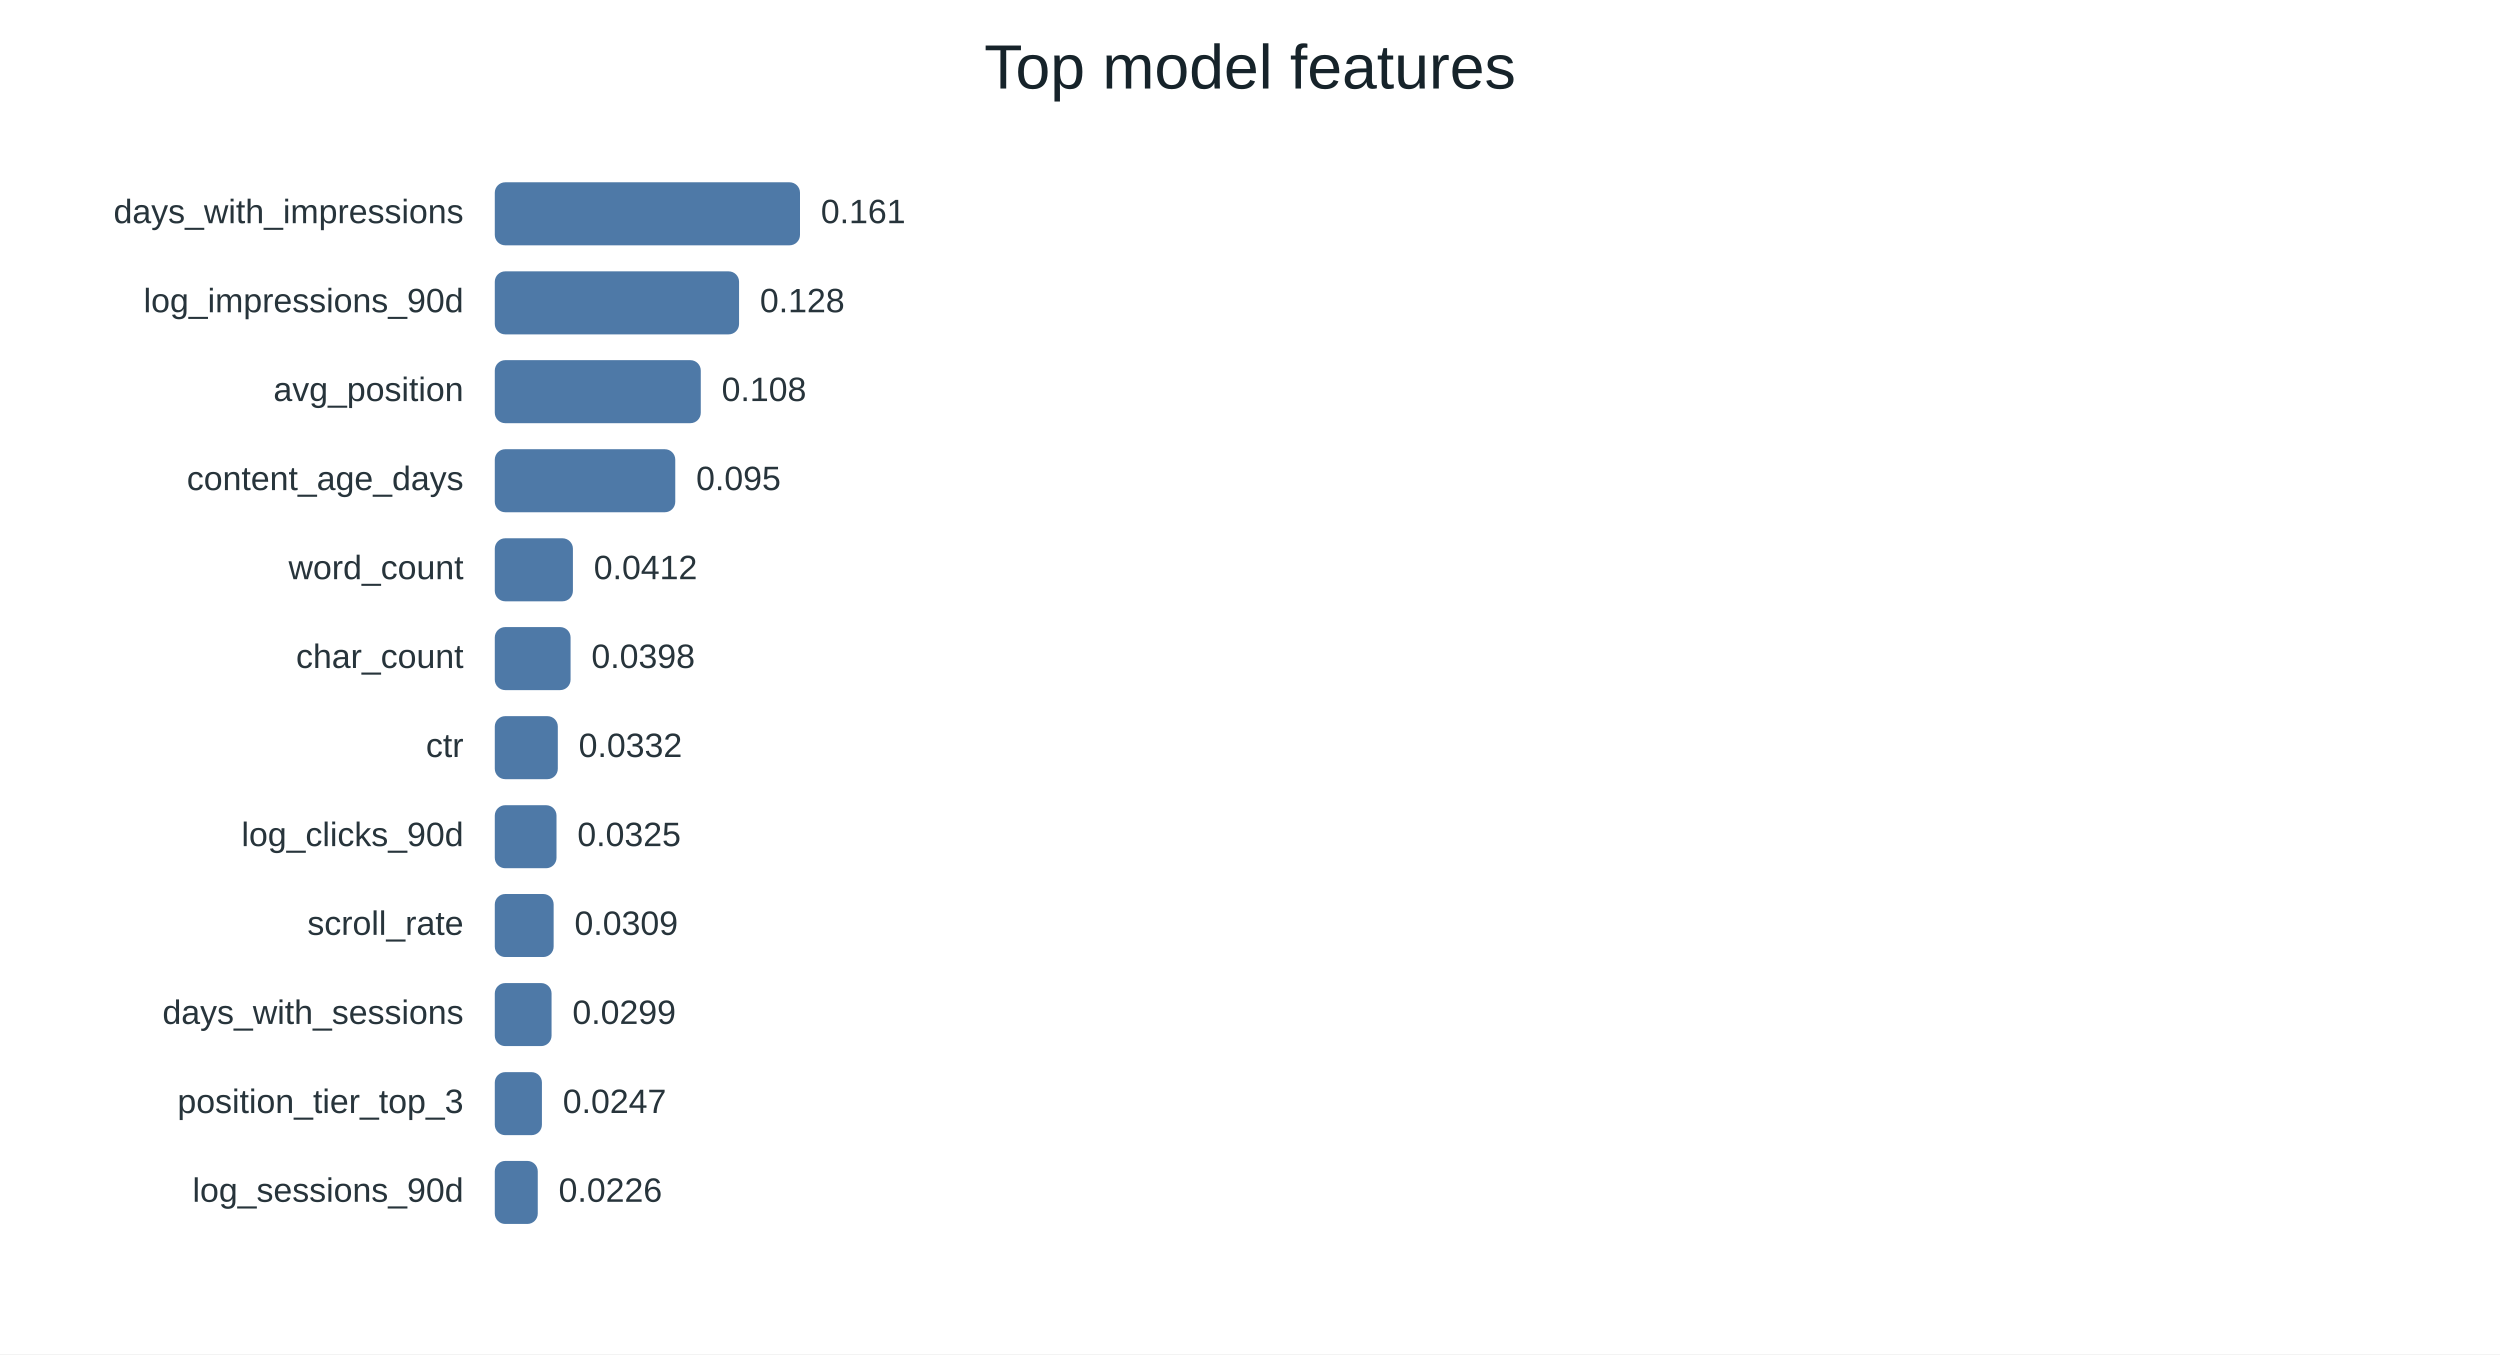
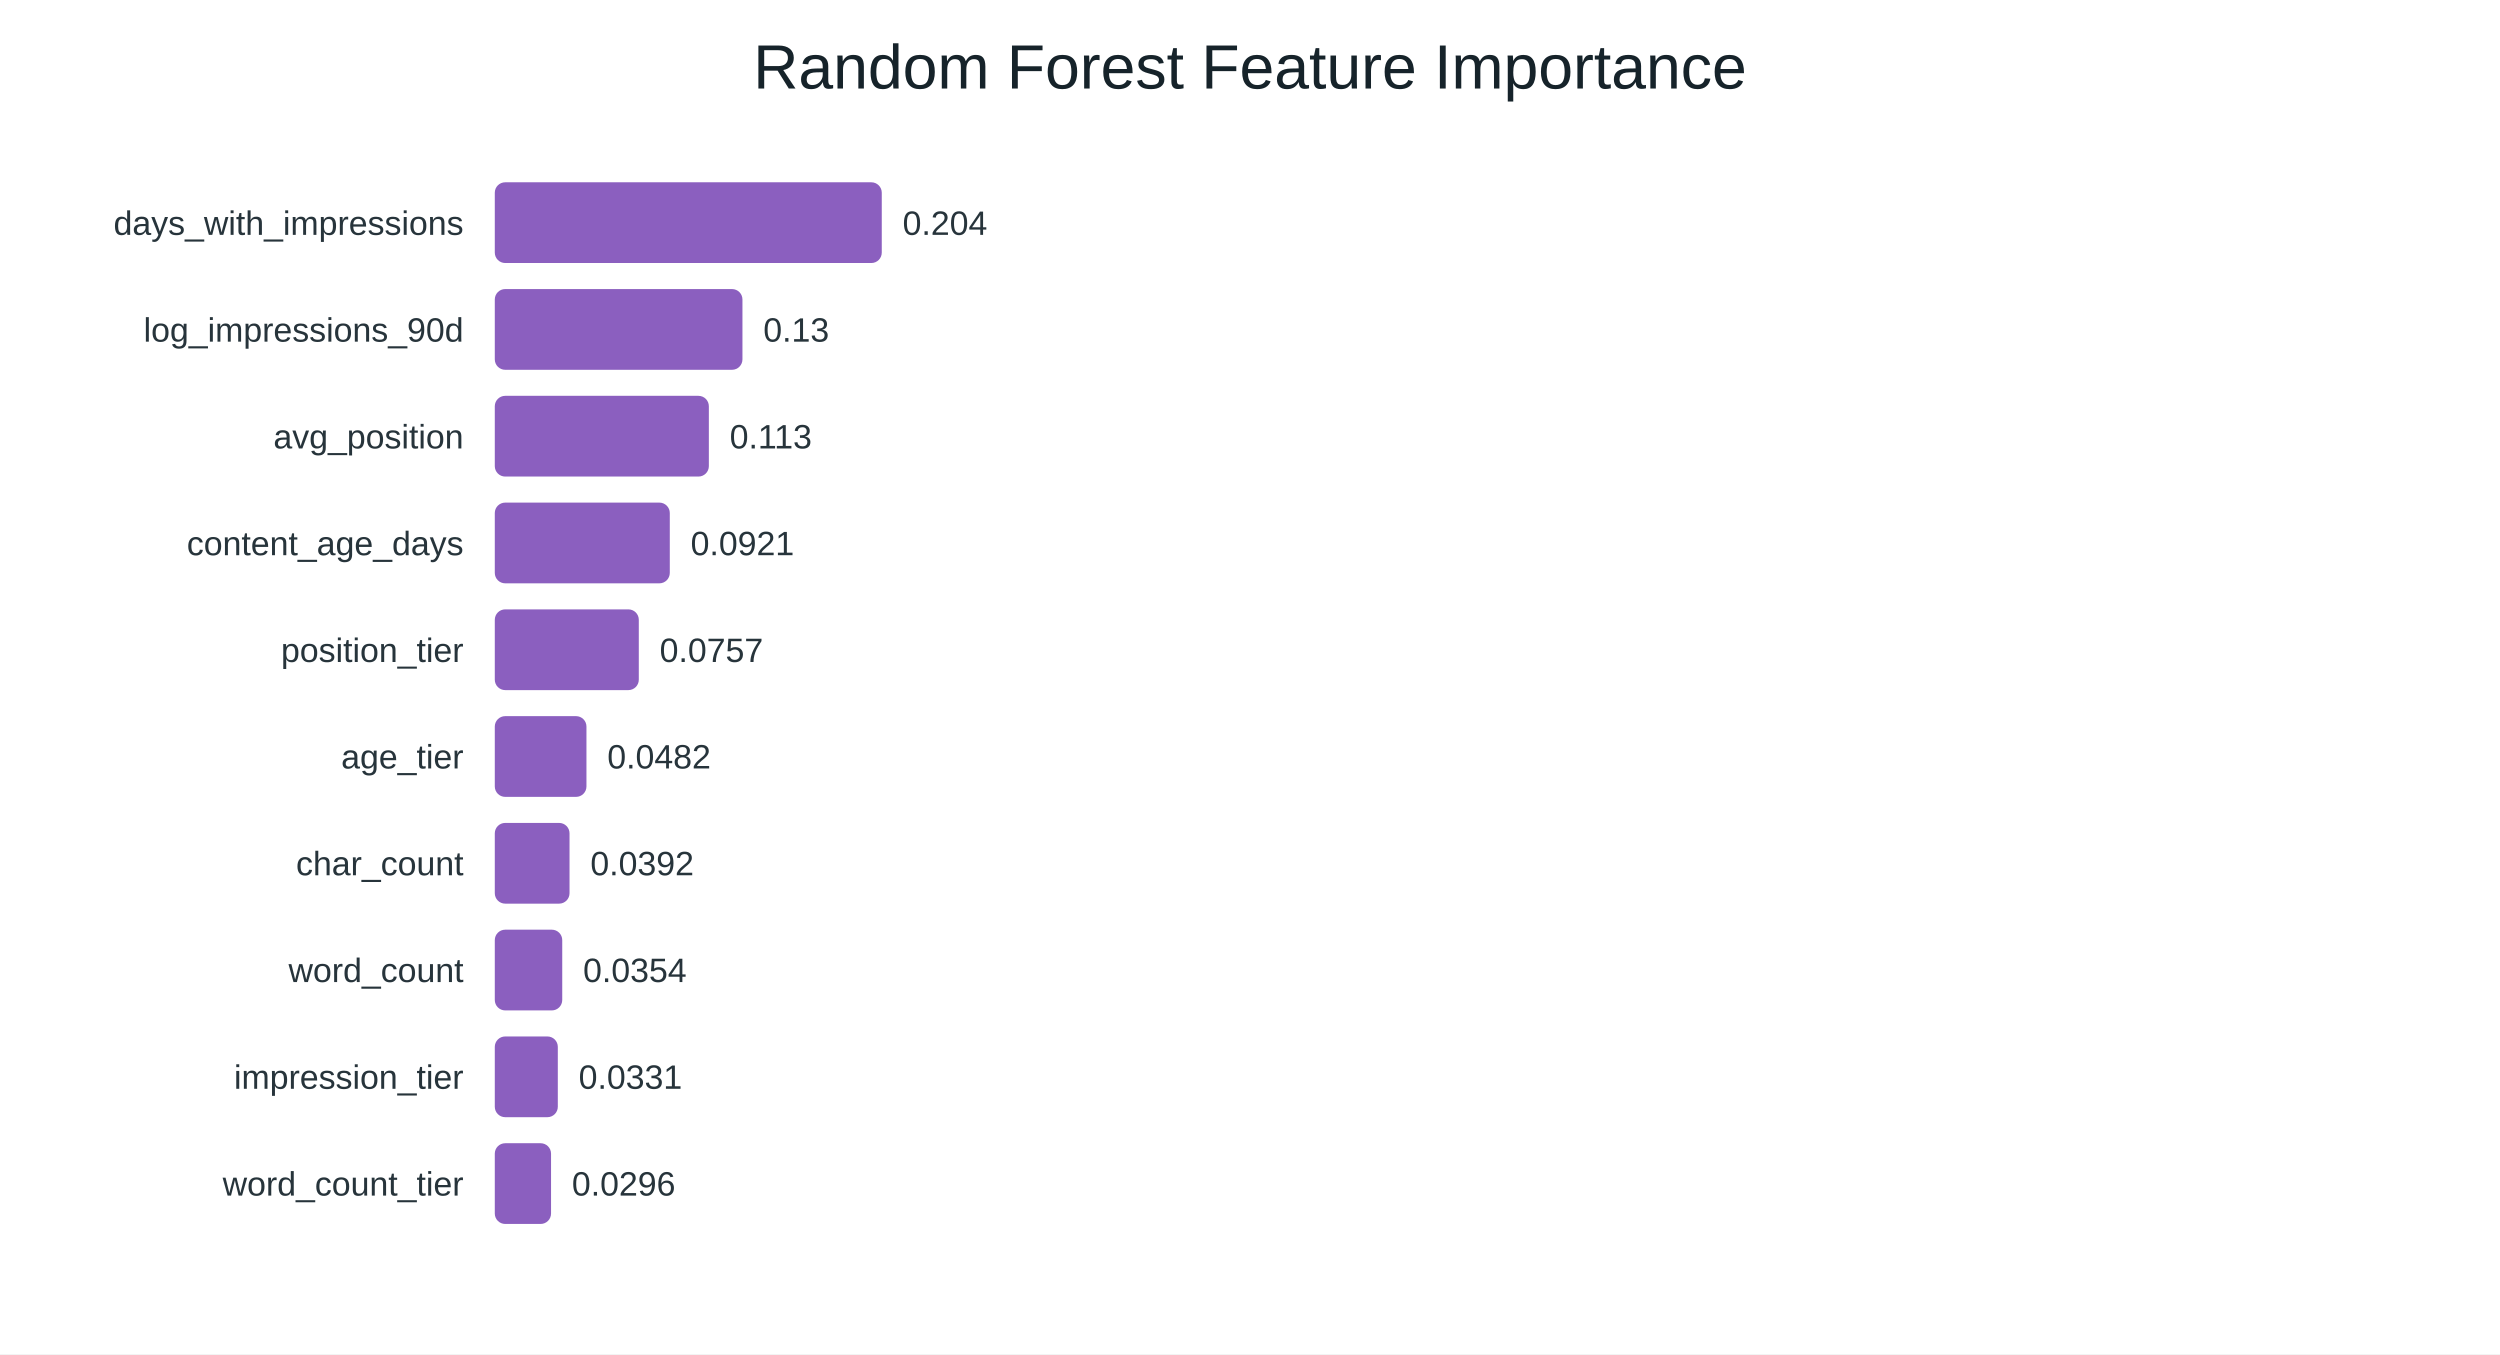
<svg xmlns="http://www.w3.org/2000/svg" width="960" height="520" viewBox="0 0 960 520">
  <rect width="100%" height="100%" fill="#ffffff" />
-   <text x="480.0" y="34" text-anchor="middle" font-family="Arial" font-size="24" fill="#16232a">Top model features</text>
-   <text x="178" y="85.7" text-anchor="end" font-family="Arial" font-size="13" fill="#27343b">days_with_impressions</text>
-   <rect x="190" y="70.0" width="117.2" height="24.2" fill="#4E79A7" rx="4" />
-   <text x="315.2" y="85.7" font-family="Arial" font-size="13" fill="#27343b">0.161</text>
-   <text x="178" y="119.9" text-anchor="end" font-family="Arial" font-size="13" fill="#27343b">log_impressions_90d</text>
-   <rect x="190" y="104.2" width="93.8" height="24.2" fill="#4E79A7" rx="4" />
-   <text x="291.8" y="119.9" font-family="Arial" font-size="13" fill="#27343b">0.128</text>
-   <text x="178" y="154.0" text-anchor="end" font-family="Arial" font-size="13" fill="#27343b">avg_position</text>
-   <rect x="190" y="138.3" width="79.1" height="24.2" fill="#4E79A7" rx="4" />
-   <text x="277.1" y="154.0" font-family="Arial" font-size="13" fill="#27343b">0.108</text>
-   <text x="178" y="188.2" text-anchor="end" font-family="Arial" font-size="13" fill="#27343b">content_age_days</text>
-   <rect x="190" y="172.5" width="69.3" height="24.2" fill="#4E79A7" rx="4" />
-   <text x="267.3" y="188.2" font-family="Arial" font-size="13" fill="#27343b">0.095</text>
-   <text x="178" y="222.4" text-anchor="end" font-family="Arial" font-size="13" fill="#27343b">word_count</text>
-   <rect x="190" y="206.7" width="30.0" height="24.2" fill="#4E79A7" rx="4" />
-   <text x="228.0" y="222.4" font-family="Arial" font-size="13" fill="#27343b">0.0412</text>
-   <text x="178" y="256.5" text-anchor="end" font-family="Arial" font-size="13" fill="#27343b">char_count</text>
-   <rect x="190" y="240.8" width="29.1" height="24.2" fill="#4E79A7" rx="4" />
-   <text x="227.1" y="256.5" font-family="Arial" font-size="13" fill="#27343b">0.0398</text>
-   <text x="178" y="290.7" text-anchor="end" font-family="Arial" font-size="13" fill="#27343b">ctr</text>
-   <rect x="190" y="275.0" width="24.2" height="24.2" fill="#4E79A7" rx="4" />
-   <text x="222.2" y="290.7" font-family="Arial" font-size="13" fill="#27343b">0.0332</text>
-   <text x="178" y="324.9" text-anchor="end" font-family="Arial" font-size="13" fill="#27343b">log_clicks_90d</text>
-   <rect x="190" y="309.2" width="23.7" height="24.2" fill="#4E79A7" rx="4" />
-   <text x="221.7" y="324.9" font-family="Arial" font-size="13" fill="#27343b">0.0325</text>
-   <text x="178" y="359.0" text-anchor="end" font-family="Arial" font-size="13" fill="#27343b">scroll_rate</text>
-   <rect x="190" y="343.3" width="22.6" height="24.2" fill="#4E79A7" rx="4" />
-   <text x="220.6" y="359.0" font-family="Arial" font-size="13" fill="#27343b">0.0309</text>
-   <text x="178" y="393.2" text-anchor="end" font-family="Arial" font-size="13" fill="#27343b">days_with_sessions</text>
-   <rect x="190" y="377.5" width="21.8" height="24.2" fill="#4E79A7" rx="4" />
-   <text x="219.8" y="393.2" font-family="Arial" font-size="13" fill="#27343b">0.0299</text>
-   <text x="178" y="427.4" text-anchor="end" font-family="Arial" font-size="13" fill="#27343b">position_tier_top_3</text>
-   <rect x="190" y="411.7" width="18.1" height="24.2" fill="#4E79A7" rx="4" />
-   <text x="216.1" y="427.4" font-family="Arial" font-size="13" fill="#27343b">0.0247</text>
-   <text x="178" y="461.5" text-anchor="end" font-family="Arial" font-size="13" fill="#27343b">log_sessions_90d</text>
-   <rect x="190" y="445.8" width="16.5" height="24.2" fill="#4E79A7" rx="4" />
-   <text x="214.5" y="461.5" font-family="Arial" font-size="13" fill="#27343b">0.0226</text>
+   <text x="480.0" y="34" text-anchor="middle" font-family="Arial" font-size="24" fill="#16232a">Random Forest Feature Importance</text>
+   <text x="178" y="90.2" text-anchor="end" font-family="Arial" font-size="13" fill="#27343b">days_with_impressions</text>
+   <rect x="190" y="70.0" width="148.6" height="31.0" fill="#8B5FBF" rx="4" />
+   <text x="346.6" y="90.2" font-family="Arial" font-size="13" fill="#27343b">0.204</text>
+   <text x="178" y="131.2" text-anchor="end" font-family="Arial" font-size="13" fill="#27343b">log_impressions_90d</text>
+   <rect x="190" y="111.0" width="95.1" height="31.0" fill="#8B5FBF" rx="4" />
+   <text x="293.1" y="131.2" font-family="Arial" font-size="13" fill="#27343b">0.13</text>
+   <text x="178" y="172.2" text-anchor="end" font-family="Arial" font-size="13" fill="#27343b">avg_position</text>
+   <rect x="190" y="152.0" width="82.2" height="31.0" fill="#8B5FBF" rx="4" />
+   <text x="280.2" y="172.2" font-family="Arial" font-size="13" fill="#27343b">0.113</text>
+   <text x="178" y="213.2" text-anchor="end" font-family="Arial" font-size="13" fill="#27343b">content_age_days</text>
+   <rect x="190" y="193.0" width="67.2" height="31.0" fill="#8B5FBF" rx="4" />
+   <text x="265.2" y="213.2" font-family="Arial" font-size="13" fill="#27343b">0.0921</text>
+   <text x="178" y="254.2" text-anchor="end" font-family="Arial" font-size="13" fill="#27343b">position_tier</text>
+   <rect x="190" y="234.0" width="55.3" height="31.0" fill="#8B5FBF" rx="4" />
+   <text x="253.3" y="254.2" font-family="Arial" font-size="13" fill="#27343b">0.0757</text>
+   <text x="178" y="295.1" text-anchor="end" font-family="Arial" font-size="13" fill="#27343b">age_tier</text>
+   <rect x="190" y="275.0" width="35.2" height="31.0" fill="#8B5FBF" rx="4" />
+   <text x="233.2" y="295.1" font-family="Arial" font-size="13" fill="#27343b">0.0482</text>
+   <text x="178" y="336.1" text-anchor="end" font-family="Arial" font-size="13" fill="#27343b">char_count</text>
+   <rect x="190" y="316.0" width="28.7" height="31.0" fill="#8B5FBF" rx="4" />
+   <text x="226.7" y="336.1" font-family="Arial" font-size="13" fill="#27343b">0.0392</text>
+   <text x="178" y="377.1" text-anchor="end" font-family="Arial" font-size="13" fill="#27343b">word_count</text>
+   <rect x="190" y="357.0" width="25.9" height="31.0" fill="#8B5FBF" rx="4" />
+   <text x="223.9" y="377.1" font-family="Arial" font-size="13" fill="#27343b">0.0354</text>
+   <text x="178" y="418.1" text-anchor="end" font-family="Arial" font-size="13" fill="#27343b">impression_tier</text>
+   <rect x="190" y="398.0" width="24.2" height="31.0" fill="#8B5FBF" rx="4" />
+   <text x="222.2" y="418.1" font-family="Arial" font-size="13" fill="#27343b">0.0331</text>
+   <text x="178" y="459.1" text-anchor="end" font-family="Arial" font-size="13" fill="#27343b">word_count_tier</text>
+   <rect x="190" y="439.0" width="21.6" height="31.0" fill="#8B5FBF" rx="4" />
+   <text x="219.6" y="459.1" font-family="Arial" font-size="13" fill="#27343b">0.0296</text>
</svg>
